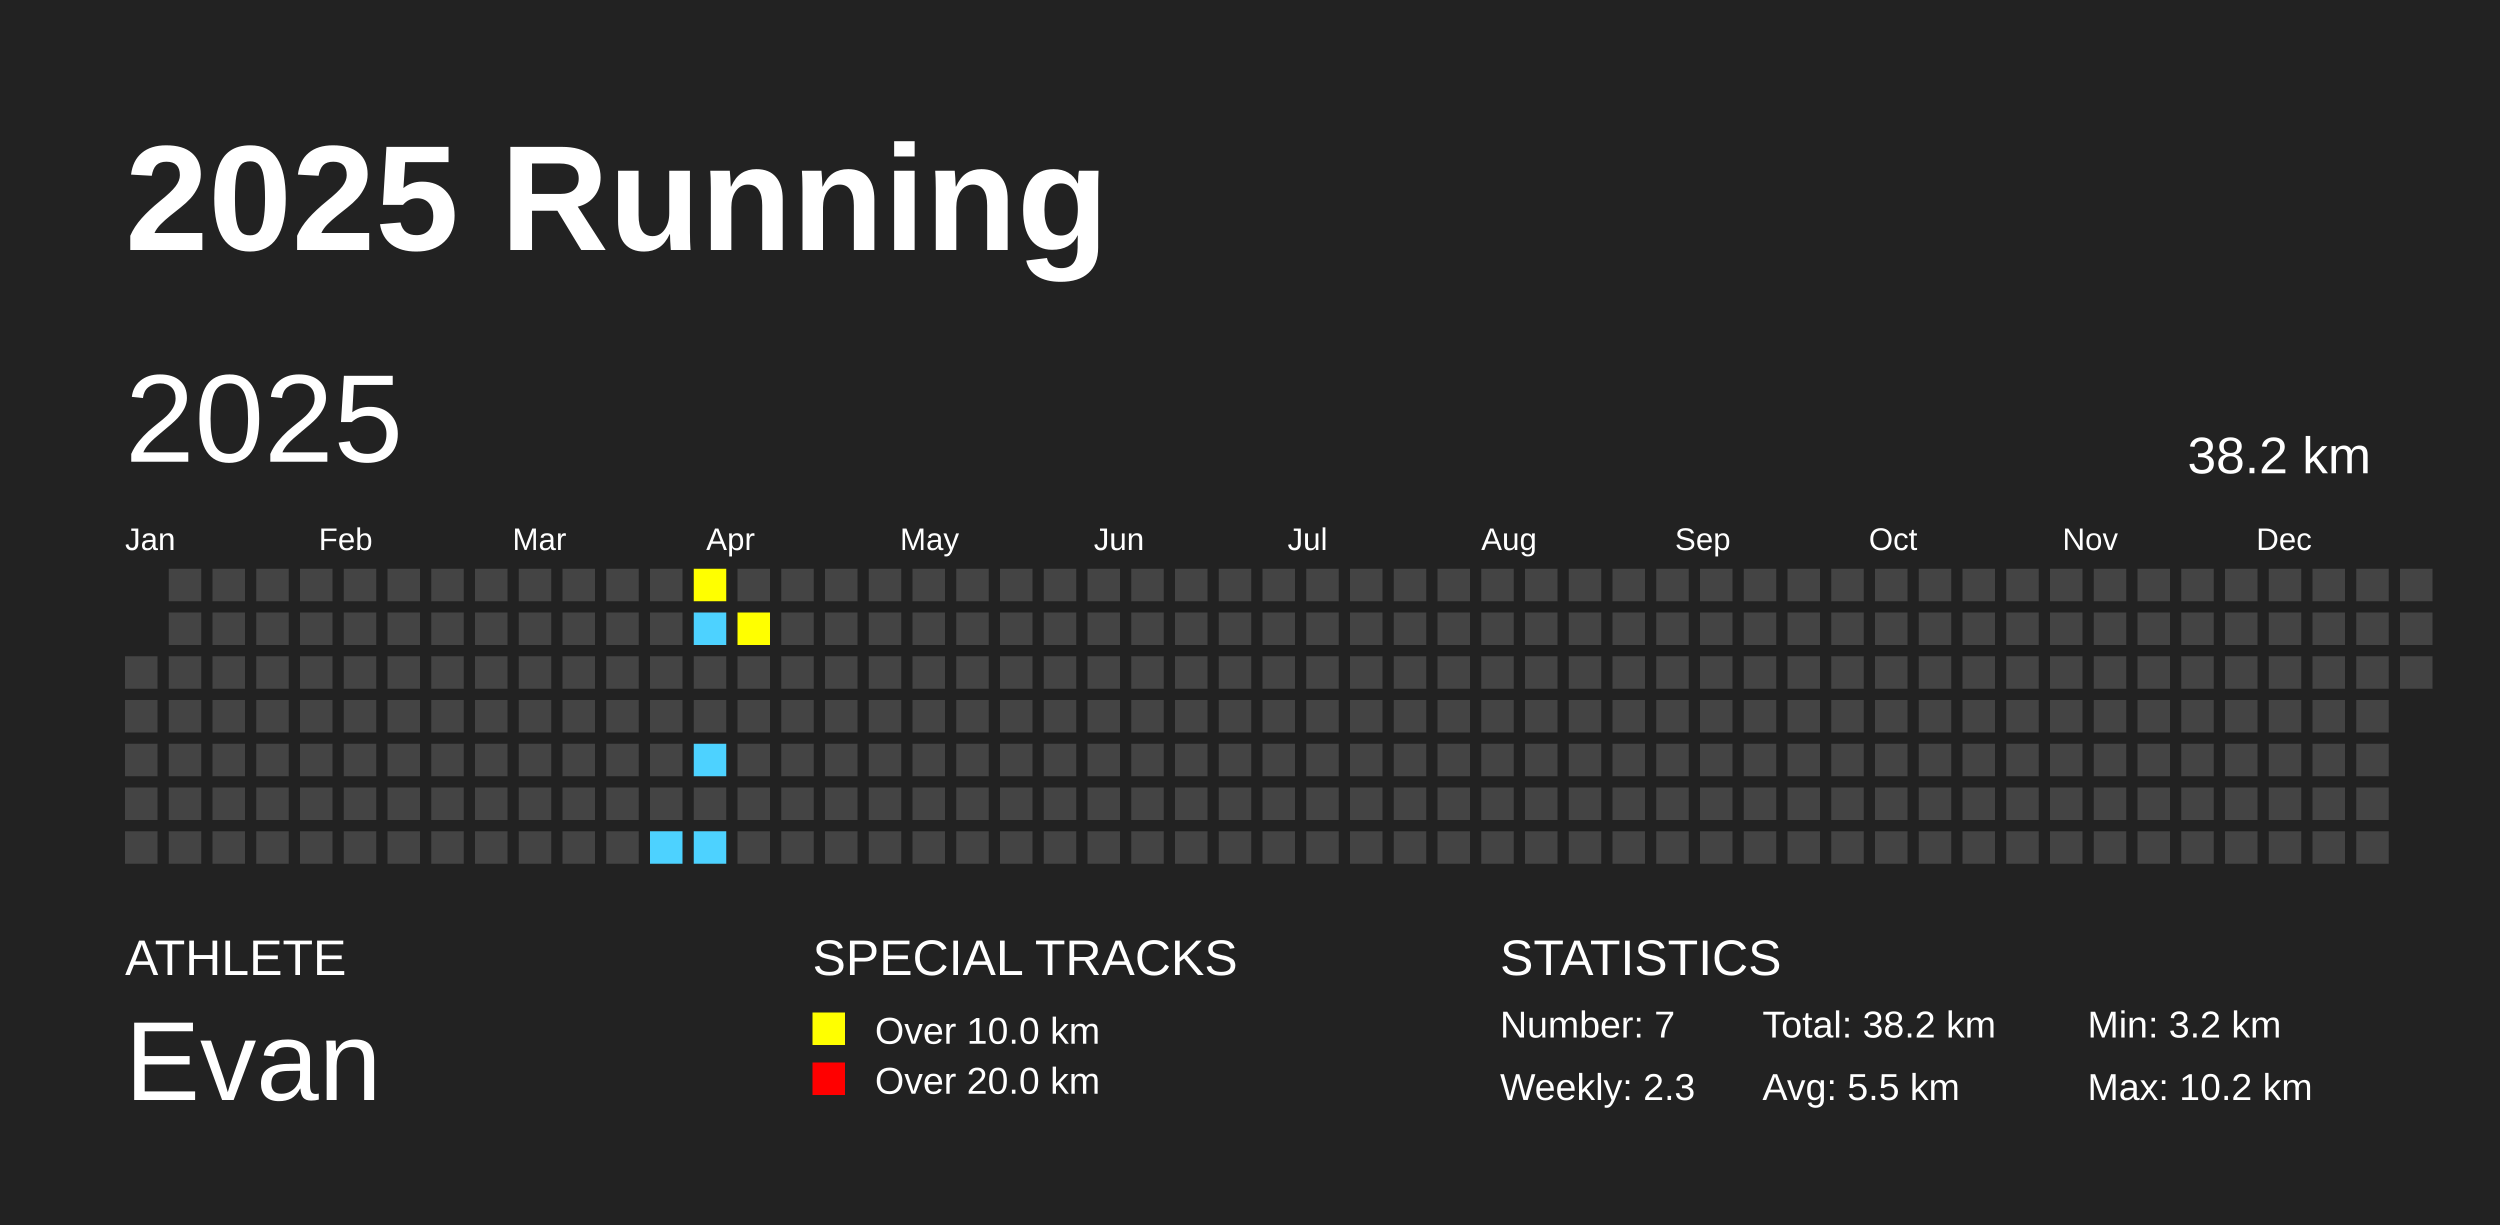
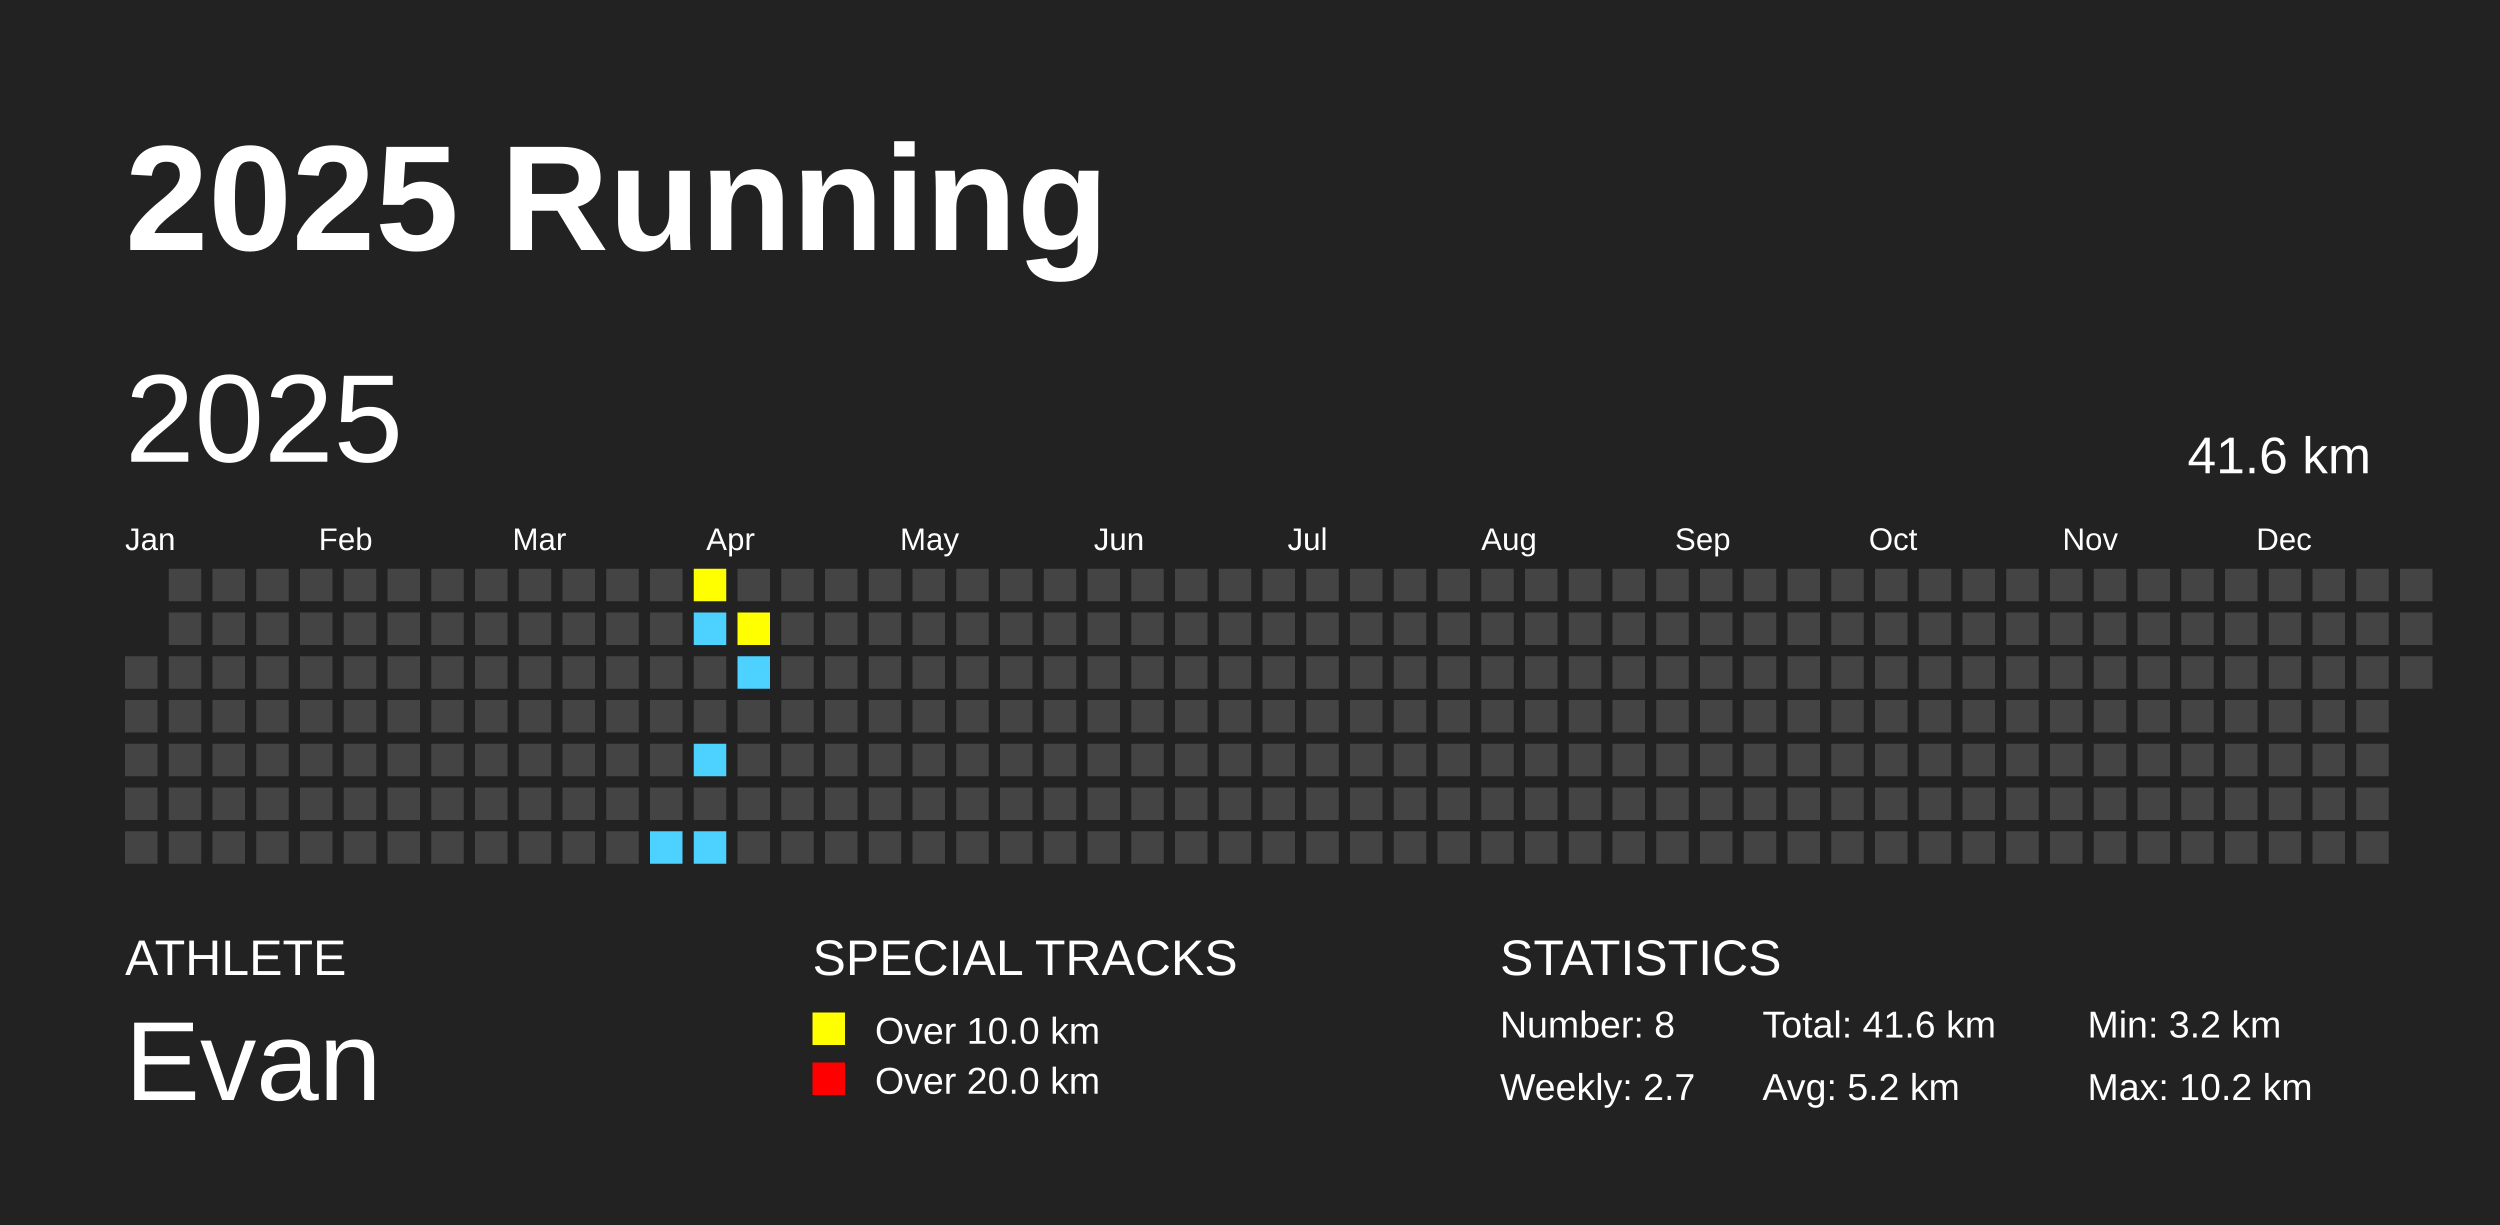
<svg xmlns="http://www.w3.org/2000/svg" baseProfile="full" height="98mm" version="1.1" viewBox="0,0,200,98" width="200mm">
  <defs />
  <rect fill="#222222" height="98" width="200" x="0" y="0" />
  <text fill="#FFFFFF" style="font-size:12px; font-family:Arial; font-weight:bold;" x="10" y="20">2025 Running</text>
  <text fill="#FFFFFF" style="font-size:4px; font-family:Arial" x="10" y="78">ATHLETE</text>
  <text fill="#FFFFFF" style="font-size:9px; font-family:Arial" x="10" y="88">Evan</text>
  <text fill="#FFFFFF" style="font-size:4px; font-family:Arial" x="65" y="78">SPECIAL TRACKS</text>
  <rect fill="yellow" height="2.6" width="2.6" x="65" y="81" />
  <text fill="#FFFFFF" style="font-size:3px; font-family:Arial" x="70" y="83.5">Over 10.0 km</text>
  <rect fill="red" height="2.6" width="2.6" x="65" y="85" />
  <text fill="#FFFFFF" style="font-size:3px; font-family:Arial" x="70" y="87.5">Over 20.0 km</text>
  <text fill="#FFFFFF" style="font-size:4px; font-family:Arial" x="120" y="78">STATISTICS</text>
-   <text fill="#FFFFFF" style="font-size:3px; font-family:Arial" x="120" y="83">Number: 7</text>
-   <text fill="#FFFFFF" style="font-size:3px; font-family:Arial" x="120" y="88">Weekly: 2.3</text>
-   <text fill="#FFFFFF" style="font-size:3px; font-family:Arial" x="141" y="83">Total: 38.2 km</text>
-   <text fill="#FFFFFF" style="font-size:3px; font-family:Arial" x="141" y="88">Avg: 5.5 km</text>
+   <text fill="#FFFFFF" style="font-size:3px; font-family:Arial" x="120" y="83">Number: 8</text>
+   <text fill="#FFFFFF" style="font-size:3px; font-family:Arial" x="120" y="88">Weekly: 2.7</text>
+   <text fill="#FFFFFF" style="font-size:3px; font-family:Arial" x="141" y="83">Total: 41.6 km</text>
+   <text fill="#FFFFFF" style="font-size:3px; font-family:Arial" x="141" y="88">Avg: 5.2 km</text>
  <text fill="#FFFFFF" style="font-size:3px; font-family:Arial" x="167" y="83">Min: 3.2 km</text>
  <text fill="#FFFFFF" style="font-size:3px; font-family:Arial" x="167" y="88">Max: 10.2 km</text>
  <text dominant-baseline="hanging" fill="#FFFFFF" style="font-size:10.0px; font-family:Arial;" x="10" y="30">2025</text>
-   <text dominant-baseline="hanging" fill="#FFFFFF" style="font-size:4.125px; font-family:Arial;" x="175" y="35">38.2 km</text>
+   <text dominant-baseline="hanging" fill="#FFFFFF" style="font-size:4.125px; font-family:Arial;" x="175" y="35">41.6 km</text>
  <text fill="#FFFFFF" style="font-size:2.5px; font-family:Arial" x="10.0" y="44">Jan</text>
  <text fill="#FFFFFF" style="font-size:2.5px; font-family:Arial" x="25.5" y="44">Feb</text>
  <text fill="#FFFFFF" style="font-size:2.5px; font-family:Arial" x="41.0" y="44">Mar</text>
  <text fill="#FFFFFF" style="font-size:2.5px; font-family:Arial" x="56.5" y="44">Apr</text>
  <text fill="#FFFFFF" style="font-size:2.5px; font-family:Arial" x="72.0" y="44">May</text>
  <text fill="#FFFFFF" style="font-size:2.5px; font-family:Arial" x="87.5" y="44">Jun</text>
  <text fill="#FFFFFF" style="font-size:2.5px; font-family:Arial" x="103.0" y="44">Jul</text>
  <text fill="#FFFFFF" style="font-size:2.5px; font-family:Arial" x="118.5" y="44">Aug</text>
  <text fill="#FFFFFF" style="font-size:2.5px; font-family:Arial" x="134.0" y="44">Sep</text>
  <text fill="#FFFFFF" style="font-size:2.5px; font-family:Arial" x="149.5" y="44">Oct</text>
  <text fill="#FFFFFF" style="font-size:2.5px; font-family:Arial" x="165.0" y="44">Nov</text>
  <text fill="#FFFFFF" style="font-size:2.5px; font-family:Arial" x="180.5" y="44">Dec</text>
  <rect fill="#444444" height="2.6" width="2.6" x="10.0" y="52.5" />
  <rect fill="#444444" height="2.6" width="2.6" x="10.0" y="56.0" />
  <rect fill="#444444" height="2.6" width="2.6" x="10.0" y="59.5" />
  <rect fill="#444444" height="2.6" width="2.6" x="10.0" y="63.0" />
  <rect fill="#444444" height="2.6" width="2.6" x="10.0" y="66.5" />
  <rect fill="#444444" height="2.6" width="2.6" x="13.5" y="45.5" />
  <rect fill="#444444" height="2.6" width="2.6" x="13.5" y="49.0" />
  <rect fill="#444444" height="2.6" width="2.6" x="13.5" y="52.5" />
  <rect fill="#444444" height="2.6" width="2.6" x="13.5" y="56.0" />
  <rect fill="#444444" height="2.6" width="2.6" x="13.5" y="59.5" />
  <rect fill="#444444" height="2.6" width="2.6" x="13.5" y="63.0" />
  <rect fill="#444444" height="2.6" width="2.6" x="13.5" y="66.5" />
  <rect fill="#444444" height="2.6" width="2.6" x="17.0" y="45.5" />
  <rect fill="#444444" height="2.6" width="2.6" x="17.0" y="49.0" />
  <rect fill="#444444" height="2.6" width="2.6" x="17.0" y="52.5" />
  <rect fill="#444444" height="2.6" width="2.6" x="17.0" y="56.0" />
  <rect fill="#444444" height="2.6" width="2.6" x="17.0" y="59.5" />
  <rect fill="#444444" height="2.6" width="2.6" x="17.0" y="63.0" />
  <rect fill="#444444" height="2.6" width="2.6" x="17.0" y="66.5" />
  <rect fill="#444444" height="2.6" width="2.6" x="20.5" y="45.5" />
  <rect fill="#444444" height="2.6" width="2.6" x="20.5" y="49.0" />
  <rect fill="#444444" height="2.6" width="2.6" x="20.5" y="52.5" />
  <rect fill="#444444" height="2.6" width="2.6" x="20.5" y="56.0" />
  <rect fill="#444444" height="2.6" width="2.6" x="20.5" y="59.5" />
  <rect fill="#444444" height="2.6" width="2.6" x="20.5" y="63.0" />
  <rect fill="#444444" height="2.6" width="2.6" x="20.5" y="66.5" />
  <rect fill="#444444" height="2.6" width="2.6" x="24.0" y="45.5" />
  <rect fill="#444444" height="2.6" width="2.6" x="24.0" y="49.0" />
  <rect fill="#444444" height="2.6" width="2.6" x="24.0" y="52.5" />
  <rect fill="#444444" height="2.6" width="2.6" x="24.0" y="56.0" />
  <rect fill="#444444" height="2.6" width="2.6" x="24.0" y="59.5" />
  <rect fill="#444444" height="2.6" width="2.6" x="24.0" y="63.0" />
  <rect fill="#444444" height="2.6" width="2.6" x="24.0" y="66.5" />
  <rect fill="#444444" height="2.6" width="2.6" x="27.5" y="45.5" />
  <rect fill="#444444" height="2.6" width="2.6" x="27.5" y="49.0" />
  <rect fill="#444444" height="2.6" width="2.6" x="27.5" y="52.5" />
  <rect fill="#444444" height="2.6" width="2.6" x="27.5" y="56.0" />
  <rect fill="#444444" height="2.6" width="2.6" x="27.5" y="59.5" />
  <rect fill="#444444" height="2.6" width="2.6" x="27.5" y="63.0" />
  <rect fill="#444444" height="2.6" width="2.6" x="27.5" y="66.5" />
  <rect fill="#444444" height="2.6" width="2.6" x="31.0" y="45.5" />
  <rect fill="#444444" height="2.6" width="2.6" x="31.0" y="49.0" />
  <rect fill="#444444" height="2.6" width="2.6" x="31.0" y="52.5" />
  <rect fill="#444444" height="2.6" width="2.6" x="31.0" y="56.0" />
  <rect fill="#444444" height="2.6" width="2.6" x="31.0" y="59.5" />
  <rect fill="#444444" height="2.6" width="2.6" x="31.0" y="63.0" />
  <rect fill="#444444" height="2.6" width="2.6" x="31.0" y="66.5" />
  <rect fill="#444444" height="2.6" width="2.6" x="34.5" y="45.5" />
  <rect fill="#444444" height="2.6" width="2.6" x="34.5" y="49.0" />
  <rect fill="#444444" height="2.6" width="2.6" x="34.5" y="52.5" />
  <rect fill="#444444" height="2.6" width="2.6" x="34.5" y="56.0" />
  <rect fill="#444444" height="2.6" width="2.6" x="34.5" y="59.5" />
  <rect fill="#444444" height="2.6" width="2.6" x="34.5" y="63.0" />
  <rect fill="#444444" height="2.6" width="2.6" x="34.5" y="66.5" />
  <rect fill="#444444" height="2.6" width="2.6" x="38.0" y="45.5" />
  <rect fill="#444444" height="2.6" width="2.6" x="38.0" y="49.0" />
  <rect fill="#444444" height="2.6" width="2.6" x="38.0" y="52.5" />
  <rect fill="#444444" height="2.6" width="2.6" x="38.0" y="56.0" />
  <rect fill="#444444" height="2.6" width="2.6" x="38.0" y="59.5" />
  <rect fill="#444444" height="2.6" width="2.6" x="38.0" y="63.0" />
  <rect fill="#444444" height="2.6" width="2.6" x="38.0" y="66.5" />
  <rect fill="#444444" height="2.6" width="2.6" x="41.5" y="45.5" />
  <rect fill="#444444" height="2.6" width="2.6" x="41.5" y="49.0" />
  <rect fill="#444444" height="2.6" width="2.6" x="41.5" y="52.5" />
  <rect fill="#444444" height="2.6" width="2.6" x="41.5" y="56.0" />
  <rect fill="#444444" height="2.6" width="2.6" x="41.5" y="59.5" />
  <rect fill="#444444" height="2.6" width="2.6" x="41.5" y="63.0" />
  <rect fill="#444444" height="2.6" width="2.6" x="41.5" y="66.5" />
  <rect fill="#444444" height="2.6" width="2.6" x="45.0" y="45.5" />
  <rect fill="#444444" height="2.6" width="2.6" x="45.0" y="49.0" />
  <rect fill="#444444" height="2.6" width="2.6" x="45.0" y="52.5" />
  <rect fill="#444444" height="2.6" width="2.6" x="45.0" y="56.0" />
  <rect fill="#444444" height="2.6" width="2.6" x="45.0" y="59.5" />
  <rect fill="#444444" height="2.6" width="2.6" x="45.0" y="63.0" />
  <rect fill="#444444" height="2.6" width="2.6" x="45.0" y="66.5" />
  <rect fill="#444444" height="2.6" width="2.6" x="48.5" y="45.5" />
  <rect fill="#444444" height="2.6" width="2.6" x="48.5" y="49.0" />
  <rect fill="#444444" height="2.6" width="2.6" x="48.5" y="52.5" />
  <rect fill="#444444" height="2.6" width="2.6" x="48.5" y="56.0" />
  <rect fill="#444444" height="2.6" width="2.6" x="48.5" y="59.5" />
  <rect fill="#444444" height="2.6" width="2.6" x="48.5" y="63.0" />
  <rect fill="#444444" height="2.6" width="2.6" x="48.5" y="66.5" />
  <rect fill="#444444" height="2.6" width="2.6" x="52.0" y="45.5" />
  <rect fill="#444444" height="2.6" width="2.6" x="52.0" y="49.0" />
  <rect fill="#444444" height="2.6" width="2.6" x="52.0" y="52.5" />
  <rect fill="#444444" height="2.6" width="2.6" x="52.0" y="56.0" />
  <rect fill="#444444" height="2.6" width="2.6" x="52.0" y="59.5" />
  <rect fill="#444444" height="2.6" width="2.6" x="52.0" y="63.0" />
  <rect fill="#4DD2FF" height="2.6" width="2.6" x="52.0" y="66.5" />
  <rect fill="yellow" height="2.6" width="2.6" x="55.5" y="45.5" />
  <rect fill="#4DD2FF" height="2.6" width="2.6" x="55.5" y="49.0" />
  <rect fill="#444444" height="2.6" width="2.6" x="55.5" y="52.5" />
  <rect fill="#444444" height="2.6" width="2.6" x="55.5" y="56.0" />
  <rect fill="#4DD2FF" height="2.6" width="2.6" x="55.5" y="59.5" />
  <rect fill="#444444" height="2.6" width="2.6" x="55.5" y="63.0" />
  <rect fill="#4DD2FF" height="2.6" width="2.6" x="55.5" y="66.5" />
  <rect fill="#444444" height="2.6" width="2.6" x="59.0" y="45.5" />
  <rect fill="yellow" height="2.6" width="2.6" x="59.0" y="49.0" />
-   <rect fill="#444444" height="2.6" width="2.6" x="59.0" y="52.5" />
+   <rect fill="#4DD2FF" height="2.6" width="2.6" x="59.0" y="52.5" />
  <rect fill="#444444" height="2.6" width="2.6" x="59.0" y="56.0" />
  <rect fill="#444444" height="2.6" width="2.6" x="59.0" y="59.5" />
  <rect fill="#444444" height="2.6" width="2.6" x="59.0" y="63.0" />
  <rect fill="#444444" height="2.6" width="2.6" x="59.0" y="66.5" />
  <rect fill="#444444" height="2.6" width="2.6" x="62.5" y="45.5" />
  <rect fill="#444444" height="2.6" width="2.6" x="62.5" y="49.0" />
  <rect fill="#444444" height="2.6" width="2.6" x="62.5" y="52.5" />
  <rect fill="#444444" height="2.6" width="2.6" x="62.5" y="56.0" />
  <rect fill="#444444" height="2.6" width="2.6" x="62.5" y="59.5" />
  <rect fill="#444444" height="2.6" width="2.6" x="62.5" y="63.0" />
  <rect fill="#444444" height="2.6" width="2.6" x="62.5" y="66.5" />
  <rect fill="#444444" height="2.6" width="2.6" x="66.0" y="45.5" />
  <rect fill="#444444" height="2.6" width="2.6" x="66.0" y="49.0" />
  <rect fill="#444444" height="2.6" width="2.6" x="66.0" y="52.5" />
  <rect fill="#444444" height="2.6" width="2.6" x="66.0" y="56.0" />
  <rect fill="#444444" height="2.6" width="2.6" x="66.0" y="59.5" />
  <rect fill="#444444" height="2.6" width="2.6" x="66.0" y="63.0" />
  <rect fill="#444444" height="2.6" width="2.6" x="66.0" y="66.5" />
  <rect fill="#444444" height="2.6" width="2.6" x="69.5" y="45.5" />
  <rect fill="#444444" height="2.6" width="2.6" x="69.5" y="49.0" />
  <rect fill="#444444" height="2.6" width="2.6" x="69.5" y="52.5" />
  <rect fill="#444444" height="2.6" width="2.6" x="69.5" y="56.0" />
  <rect fill="#444444" height="2.6" width="2.6" x="69.5" y="59.5" />
  <rect fill="#444444" height="2.6" width="2.6" x="69.5" y="63.0" />
  <rect fill="#444444" height="2.6" width="2.6" x="69.5" y="66.5" />
  <rect fill="#444444" height="2.6" width="2.6" x="73.0" y="45.5" />
  <rect fill="#444444" height="2.6" width="2.6" x="73.0" y="49.0" />
  <rect fill="#444444" height="2.6" width="2.6" x="73.0" y="52.5" />
  <rect fill="#444444" height="2.6" width="2.6" x="73.0" y="56.0" />
  <rect fill="#444444" height="2.6" width="2.6" x="73.0" y="59.5" />
  <rect fill="#444444" height="2.6" width="2.6" x="73.0" y="63.0" />
  <rect fill="#444444" height="2.6" width="2.6" x="73.0" y="66.5" />
  <rect fill="#444444" height="2.6" width="2.6" x="76.5" y="45.5" />
  <rect fill="#444444" height="2.6" width="2.6" x="76.5" y="49.0" />
  <rect fill="#444444" height="2.6" width="2.6" x="76.5" y="52.5" />
  <rect fill="#444444" height="2.6" width="2.6" x="76.5" y="56.0" />
  <rect fill="#444444" height="2.6" width="2.6" x="76.5" y="59.5" />
  <rect fill="#444444" height="2.6" width="2.6" x="76.5" y="63.0" />
  <rect fill="#444444" height="2.6" width="2.6" x="76.5" y="66.5" />
  <rect fill="#444444" height="2.6" width="2.6" x="80.0" y="45.5" />
  <rect fill="#444444" height="2.6" width="2.6" x="80.0" y="49.0" />
  <rect fill="#444444" height="2.6" width="2.6" x="80.0" y="52.5" />
  <rect fill="#444444" height="2.6" width="2.6" x="80.0" y="56.0" />
  <rect fill="#444444" height="2.6" width="2.6" x="80.0" y="59.5" />
  <rect fill="#444444" height="2.6" width="2.6" x="80.0" y="63.0" />
  <rect fill="#444444" height="2.6" width="2.6" x="80.0" y="66.5" />
  <rect fill="#444444" height="2.6" width="2.6" x="83.5" y="45.5" />
  <rect fill="#444444" height="2.6" width="2.6" x="83.5" y="49.0" />
  <rect fill="#444444" height="2.6" width="2.6" x="83.5" y="52.5" />
  <rect fill="#444444" height="2.6" width="2.6" x="83.5" y="56.0" />
  <rect fill="#444444" height="2.6" width="2.6" x="83.5" y="59.5" />
  <rect fill="#444444" height="2.6" width="2.6" x="83.5" y="63.0" />
  <rect fill="#444444" height="2.6" width="2.6" x="83.5" y="66.5" />
  <rect fill="#444444" height="2.6" width="2.6" x="87.0" y="45.5" />
  <rect fill="#444444" height="2.6" width="2.6" x="87.0" y="49.0" />
  <rect fill="#444444" height="2.6" width="2.6" x="87.0" y="52.5" />
  <rect fill="#444444" height="2.6" width="2.6" x="87.0" y="56.0" />
  <rect fill="#444444" height="2.6" width="2.6" x="87.0" y="59.5" />
  <rect fill="#444444" height="2.6" width="2.6" x="87.0" y="63.0" />
  <rect fill="#444444" height="2.6" width="2.6" x="87.0" y="66.5" />
  <rect fill="#444444" height="2.6" width="2.6" x="90.5" y="45.5" />
  <rect fill="#444444" height="2.6" width="2.6" x="90.5" y="49.0" />
  <rect fill="#444444" height="2.6" width="2.6" x="90.5" y="52.5" />
  <rect fill="#444444" height="2.6" width="2.6" x="90.5" y="56.0" />
  <rect fill="#444444" height="2.6" width="2.6" x="90.5" y="59.5" />
  <rect fill="#444444" height="2.6" width="2.6" x="90.5" y="63.0" />
  <rect fill="#444444" height="2.6" width="2.6" x="90.5" y="66.5" />
  <rect fill="#444444" height="2.6" width="2.6" x="94.0" y="45.5" />
  <rect fill="#444444" height="2.6" width="2.6" x="94.0" y="49.0" />
  <rect fill="#444444" height="2.6" width="2.6" x="94.0" y="52.5" />
  <rect fill="#444444" height="2.6" width="2.6" x="94.0" y="56.0" />
  <rect fill="#444444" height="2.6" width="2.6" x="94.0" y="59.5" />
  <rect fill="#444444" height="2.6" width="2.6" x="94.0" y="63.0" />
  <rect fill="#444444" height="2.6" width="2.6" x="94.0" y="66.5" />
  <rect fill="#444444" height="2.6" width="2.6" x="97.5" y="45.5" />
  <rect fill="#444444" height="2.6" width="2.6" x="97.5" y="49.0" />
  <rect fill="#444444" height="2.6" width="2.6" x="97.5" y="52.5" />
  <rect fill="#444444" height="2.6" width="2.6" x="97.5" y="56.0" />
  <rect fill="#444444" height="2.6" width="2.6" x="97.5" y="59.5" />
  <rect fill="#444444" height="2.6" width="2.6" x="97.5" y="63.0" />
  <rect fill="#444444" height="2.6" width="2.6" x="97.5" y="66.5" />
  <rect fill="#444444" height="2.6" width="2.6" x="101.0" y="45.5" />
  <rect fill="#444444" height="2.6" width="2.6" x="101.0" y="49.0" />
  <rect fill="#444444" height="2.6" width="2.6" x="101.0" y="52.5" />
  <rect fill="#444444" height="2.6" width="2.6" x="101.0" y="56.0" />
  <rect fill="#444444" height="2.6" width="2.6" x="101.0" y="59.5" />
  <rect fill="#444444" height="2.6" width="2.6" x="101.0" y="63.0" />
  <rect fill="#444444" height="2.6" width="2.6" x="101.0" y="66.5" />
  <rect fill="#444444" height="2.6" width="2.6" x="104.5" y="45.5" />
  <rect fill="#444444" height="2.6" width="2.6" x="104.5" y="49.0" />
  <rect fill="#444444" height="2.6" width="2.6" x="104.5" y="52.5" />
  <rect fill="#444444" height="2.6" width="2.6" x="104.5" y="56.0" />
  <rect fill="#444444" height="2.6" width="2.6" x="104.5" y="59.5" />
  <rect fill="#444444" height="2.6" width="2.6" x="104.5" y="63.0" />
  <rect fill="#444444" height="2.6" width="2.6" x="104.5" y="66.5" />
  <rect fill="#444444" height="2.6" width="2.6" x="108.0" y="45.5" />
  <rect fill="#444444" height="2.6" width="2.6" x="108.0" y="49.0" />
  <rect fill="#444444" height="2.6" width="2.6" x="108.0" y="52.5" />
  <rect fill="#444444" height="2.6" width="2.6" x="108.0" y="56.0" />
  <rect fill="#444444" height="2.6" width="2.6" x="108.0" y="59.5" />
  <rect fill="#444444" height="2.6" width="2.6" x="108.0" y="63.0" />
  <rect fill="#444444" height="2.6" width="2.6" x="108.0" y="66.5" />
  <rect fill="#444444" height="2.6" width="2.6" x="111.5" y="45.5" />
  <rect fill="#444444" height="2.6" width="2.6" x="111.5" y="49.0" />
  <rect fill="#444444" height="2.6" width="2.6" x="111.5" y="52.5" />
  <rect fill="#444444" height="2.6" width="2.6" x="111.5" y="56.0" />
  <rect fill="#444444" height="2.6" width="2.6" x="111.5" y="59.5" />
  <rect fill="#444444" height="2.6" width="2.6" x="111.5" y="63.0" />
  <rect fill="#444444" height="2.6" width="2.6" x="111.5" y="66.5" />
  <rect fill="#444444" height="2.6" width="2.6" x="115.0" y="45.5" />
  <rect fill="#444444" height="2.6" width="2.6" x="115.0" y="49.0" />
  <rect fill="#444444" height="2.6" width="2.6" x="115.0" y="52.5" />
  <rect fill="#444444" height="2.6" width="2.6" x="115.0" y="56.0" />
  <rect fill="#444444" height="2.6" width="2.6" x="115.0" y="59.5" />
  <rect fill="#444444" height="2.6" width="2.6" x="115.0" y="63.0" />
  <rect fill="#444444" height="2.6" width="2.6" x="115.0" y="66.5" />
  <rect fill="#444444" height="2.6" width="2.6" x="118.5" y="45.5" />
  <rect fill="#444444" height="2.6" width="2.6" x="118.5" y="49.0" />
  <rect fill="#444444" height="2.6" width="2.6" x="118.5" y="52.5" />
  <rect fill="#444444" height="2.6" width="2.6" x="118.5" y="56.0" />
  <rect fill="#444444" height="2.6" width="2.6" x="118.5" y="59.5" />
  <rect fill="#444444" height="2.6" width="2.6" x="118.5" y="63.0" />
  <rect fill="#444444" height="2.6" width="2.6" x="118.5" y="66.5" />
  <rect fill="#444444" height="2.6" width="2.6" x="122.0" y="45.5" />
  <rect fill="#444444" height="2.6" width="2.6" x="122.0" y="49.0" />
  <rect fill="#444444" height="2.6" width="2.6" x="122.0" y="52.5" />
  <rect fill="#444444" height="2.6" width="2.6" x="122.0" y="56.0" />
  <rect fill="#444444" height="2.6" width="2.6" x="122.0" y="59.5" />
  <rect fill="#444444" height="2.6" width="2.6" x="122.0" y="63.0" />
  <rect fill="#444444" height="2.6" width="2.6" x="122.0" y="66.5" />
  <rect fill="#444444" height="2.6" width="2.6" x="125.5" y="45.5" />
  <rect fill="#444444" height="2.6" width="2.6" x="125.5" y="49.0" />
  <rect fill="#444444" height="2.6" width="2.6" x="125.5" y="52.5" />
  <rect fill="#444444" height="2.6" width="2.6" x="125.5" y="56.0" />
  <rect fill="#444444" height="2.6" width="2.6" x="125.5" y="59.5" />
  <rect fill="#444444" height="2.6" width="2.6" x="125.5" y="63.0" />
  <rect fill="#444444" height="2.6" width="2.6" x="125.5" y="66.5" />
  <rect fill="#444444" height="2.6" width="2.6" x="129.0" y="45.5" />
  <rect fill="#444444" height="2.6" width="2.6" x="129.0" y="49.0" />
  <rect fill="#444444" height="2.6" width="2.6" x="129.0" y="52.5" />
  <rect fill="#444444" height="2.6" width="2.6" x="129.0" y="56.0" />
  <rect fill="#444444" height="2.6" width="2.6" x="129.0" y="59.5" />
  <rect fill="#444444" height="2.6" width="2.6" x="129.0" y="63.0" />
  <rect fill="#444444" height="2.6" width="2.6" x="129.0" y="66.5" />
  <rect fill="#444444" height="2.6" width="2.6" x="132.5" y="45.5" />
  <rect fill="#444444" height="2.6" width="2.6" x="132.5" y="49.0" />
  <rect fill="#444444" height="2.6" width="2.6" x="132.5" y="52.5" />
  <rect fill="#444444" height="2.6" width="2.6" x="132.5" y="56.0" />
  <rect fill="#444444" height="2.6" width="2.6" x="132.5" y="59.5" />
  <rect fill="#444444" height="2.6" width="2.6" x="132.5" y="63.0" />
  <rect fill="#444444" height="2.6" width="2.6" x="132.5" y="66.5" />
  <rect fill="#444444" height="2.6" width="2.6" x="136.0" y="45.5" />
  <rect fill="#444444" height="2.6" width="2.6" x="136.0" y="49.0" />
  <rect fill="#444444" height="2.6" width="2.6" x="136.0" y="52.5" />
  <rect fill="#444444" height="2.6" width="2.6" x="136.0" y="56.0" />
  <rect fill="#444444" height="2.6" width="2.6" x="136.0" y="59.5" />
  <rect fill="#444444" height="2.6" width="2.6" x="136.0" y="63.0" />
  <rect fill="#444444" height="2.6" width="2.6" x="136.0" y="66.5" />
  <rect fill="#444444" height="2.6" width="2.6" x="139.5" y="45.5" />
  <rect fill="#444444" height="2.6" width="2.6" x="139.5" y="49.0" />
  <rect fill="#444444" height="2.6" width="2.6" x="139.5" y="52.5" />
  <rect fill="#444444" height="2.6" width="2.6" x="139.5" y="56.0" />
  <rect fill="#444444" height="2.6" width="2.6" x="139.5" y="59.5" />
  <rect fill="#444444" height="2.6" width="2.6" x="139.5" y="63.0" />
  <rect fill="#444444" height="2.6" width="2.6" x="139.5" y="66.5" />
  <rect fill="#444444" height="2.6" width="2.6" x="143.0" y="45.5" />
  <rect fill="#444444" height="2.6" width="2.6" x="143.0" y="49.0" />
  <rect fill="#444444" height="2.6" width="2.6" x="143.0" y="52.5" />
  <rect fill="#444444" height="2.6" width="2.6" x="143.0" y="56.0" />
  <rect fill="#444444" height="2.6" width="2.6" x="143.0" y="59.5" />
  <rect fill="#444444" height="2.6" width="2.6" x="143.0" y="63.0" />
  <rect fill="#444444" height="2.6" width="2.6" x="143.0" y="66.5" />
  <rect fill="#444444" height="2.6" width="2.6" x="146.5" y="45.5" />
  <rect fill="#444444" height="2.6" width="2.6" x="146.5" y="49.0" />
  <rect fill="#444444" height="2.6" width="2.6" x="146.5" y="52.5" />
  <rect fill="#444444" height="2.6" width="2.6" x="146.5" y="56.0" />
  <rect fill="#444444" height="2.6" width="2.6" x="146.5" y="59.5" />
  <rect fill="#444444" height="2.6" width="2.6" x="146.5" y="63.0" />
  <rect fill="#444444" height="2.6" width="2.6" x="146.5" y="66.5" />
  <rect fill="#444444" height="2.6" width="2.6" x="150.0" y="45.5" />
  <rect fill="#444444" height="2.6" width="2.6" x="150.0" y="49.0" />
  <rect fill="#444444" height="2.6" width="2.6" x="150.0" y="52.5" />
  <rect fill="#444444" height="2.6" width="2.6" x="150.0" y="56.0" />
  <rect fill="#444444" height="2.6" width="2.6" x="150.0" y="59.5" />
  <rect fill="#444444" height="2.6" width="2.6" x="150.0" y="63.0" />
  <rect fill="#444444" height="2.6" width="2.6" x="150.0" y="66.5" />
  <rect fill="#444444" height="2.6" width="2.6" x="153.5" y="45.5" />
  <rect fill="#444444" height="2.6" width="2.6" x="153.5" y="49.0" />
  <rect fill="#444444" height="2.6" width="2.6" x="153.5" y="52.5" />
  <rect fill="#444444" height="2.6" width="2.6" x="153.5" y="56.0" />
  <rect fill="#444444" height="2.6" width="2.6" x="153.5" y="59.5" />
  <rect fill="#444444" height="2.6" width="2.6" x="153.5" y="63.0" />
  <rect fill="#444444" height="2.6" width="2.6" x="153.5" y="66.5" />
  <rect fill="#444444" height="2.6" width="2.6" x="157.0" y="45.5" />
  <rect fill="#444444" height="2.6" width="2.6" x="157.0" y="49.0" />
  <rect fill="#444444" height="2.6" width="2.6" x="157.0" y="52.5" />
  <rect fill="#444444" height="2.6" width="2.6" x="157.0" y="56.0" />
  <rect fill="#444444" height="2.6" width="2.6" x="157.0" y="59.5" />
  <rect fill="#444444" height="2.6" width="2.6" x="157.0" y="63.0" />
  <rect fill="#444444" height="2.6" width="2.6" x="157.0" y="66.5" />
  <rect fill="#444444" height="2.6" width="2.6" x="160.5" y="45.5" />
  <rect fill="#444444" height="2.6" width="2.6" x="160.5" y="49.0" />
  <rect fill="#444444" height="2.6" width="2.6" x="160.5" y="52.5" />
  <rect fill="#444444" height="2.6" width="2.6" x="160.5" y="56.0" />
  <rect fill="#444444" height="2.6" width="2.6" x="160.5" y="59.5" />
  <rect fill="#444444" height="2.6" width="2.6" x="160.5" y="63.0" />
  <rect fill="#444444" height="2.6" width="2.6" x="160.5" y="66.5" />
  <rect fill="#444444" height="2.6" width="2.6" x="164.0" y="45.5" />
  <rect fill="#444444" height="2.6" width="2.6" x="164.0" y="49.0" />
  <rect fill="#444444" height="2.6" width="2.6" x="164.0" y="52.5" />
  <rect fill="#444444" height="2.6" width="2.6" x="164.0" y="56.0" />
  <rect fill="#444444" height="2.6" width="2.6" x="164.0" y="59.5" />
  <rect fill="#444444" height="2.6" width="2.6" x="164.0" y="63.0" />
  <rect fill="#444444" height="2.6" width="2.6" x="164.0" y="66.5" />
  <rect fill="#444444" height="2.6" width="2.6" x="167.5" y="45.5" />
  <rect fill="#444444" height="2.6" width="2.6" x="167.5" y="49.0" />
  <rect fill="#444444" height="2.6" width="2.6" x="167.5" y="52.5" />
  <rect fill="#444444" height="2.6" width="2.6" x="167.5" y="56.0" />
  <rect fill="#444444" height="2.6" width="2.6" x="167.5" y="59.5" />
  <rect fill="#444444" height="2.6" width="2.6" x="167.5" y="63.0" />
  <rect fill="#444444" height="2.6" width="2.6" x="167.5" y="66.5" />
  <rect fill="#444444" height="2.6" width="2.6" x="171.0" y="45.5" />
  <rect fill="#444444" height="2.6" width="2.6" x="171.0" y="49.0" />
  <rect fill="#444444" height="2.6" width="2.6" x="171.0" y="52.5" />
  <rect fill="#444444" height="2.6" width="2.6" x="171.0" y="56.0" />
  <rect fill="#444444" height="2.6" width="2.6" x="171.0" y="59.5" />
  <rect fill="#444444" height="2.6" width="2.6" x="171.0" y="63.0" />
  <rect fill="#444444" height="2.6" width="2.6" x="171.0" y="66.5" />
  <rect fill="#444444" height="2.6" width="2.6" x="174.5" y="45.5" />
  <rect fill="#444444" height="2.6" width="2.6" x="174.5" y="49.0" />
  <rect fill="#444444" height="2.6" width="2.6" x="174.5" y="52.5" />
  <rect fill="#444444" height="2.6" width="2.6" x="174.5" y="56.0" />
  <rect fill="#444444" height="2.6" width="2.6" x="174.5" y="59.5" />
  <rect fill="#444444" height="2.6" width="2.6" x="174.5" y="63.0" />
  <rect fill="#444444" height="2.6" width="2.6" x="174.5" y="66.5" />
  <rect fill="#444444" height="2.6" width="2.6" x="178.0" y="45.5" />
  <rect fill="#444444" height="2.6" width="2.6" x="178.0" y="49.0" />
  <rect fill="#444444" height="2.6" width="2.6" x="178.0" y="52.5" />
  <rect fill="#444444" height="2.6" width="2.6" x="178.0" y="56.0" />
  <rect fill="#444444" height="2.6" width="2.6" x="178.0" y="59.5" />
  <rect fill="#444444" height="2.6" width="2.6" x="178.0" y="63.0" />
  <rect fill="#444444" height="2.6" width="2.6" x="178.0" y="66.5" />
  <rect fill="#444444" height="2.6" width="2.6" x="181.5" y="45.5" />
  <rect fill="#444444" height="2.6" width="2.6" x="181.5" y="49.0" />
  <rect fill="#444444" height="2.6" width="2.6" x="181.5" y="52.5" />
  <rect fill="#444444" height="2.6" width="2.6" x="181.5" y="56.0" />
  <rect fill="#444444" height="2.6" width="2.6" x="181.5" y="59.5" />
  <rect fill="#444444" height="2.6" width="2.6" x="181.5" y="63.0" />
  <rect fill="#444444" height="2.6" width="2.6" x="181.5" y="66.5" />
  <rect fill="#444444" height="2.6" width="2.6" x="185.0" y="45.5" />
  <rect fill="#444444" height="2.6" width="2.6" x="185.0" y="49.0" />
  <rect fill="#444444" height="2.6" width="2.6" x="185.0" y="52.5" />
  <rect fill="#444444" height="2.6" width="2.6" x="185.0" y="56.0" />
  <rect fill="#444444" height="2.6" width="2.6" x="185.0" y="59.5" />
  <rect fill="#444444" height="2.6" width="2.6" x="185.0" y="63.0" />
  <rect fill="#444444" height="2.6" width="2.6" x="185.0" y="66.5" />
  <rect fill="#444444" height="2.6" width="2.6" x="188.5" y="45.5" />
  <rect fill="#444444" height="2.6" width="2.6" x="188.5" y="49.0" />
  <rect fill="#444444" height="2.6" width="2.6" x="188.5" y="52.5" />
  <rect fill="#444444" height="2.6" width="2.6" x="188.5" y="56.0" />
  <rect fill="#444444" height="2.6" width="2.6" x="188.5" y="59.5" />
  <rect fill="#444444" height="2.6" width="2.6" x="188.5" y="63.0" />
  <rect fill="#444444" height="2.6" width="2.6" x="188.5" y="66.5" />
  <rect fill="#444444" height="2.6" width="2.6" x="192.0" y="45.5" />
  <rect fill="#444444" height="2.6" width="2.6" x="192.0" y="49.0" />
  <rect fill="#444444" height="2.6" width="2.6" x="192.0" y="52.5" />
</svg>
